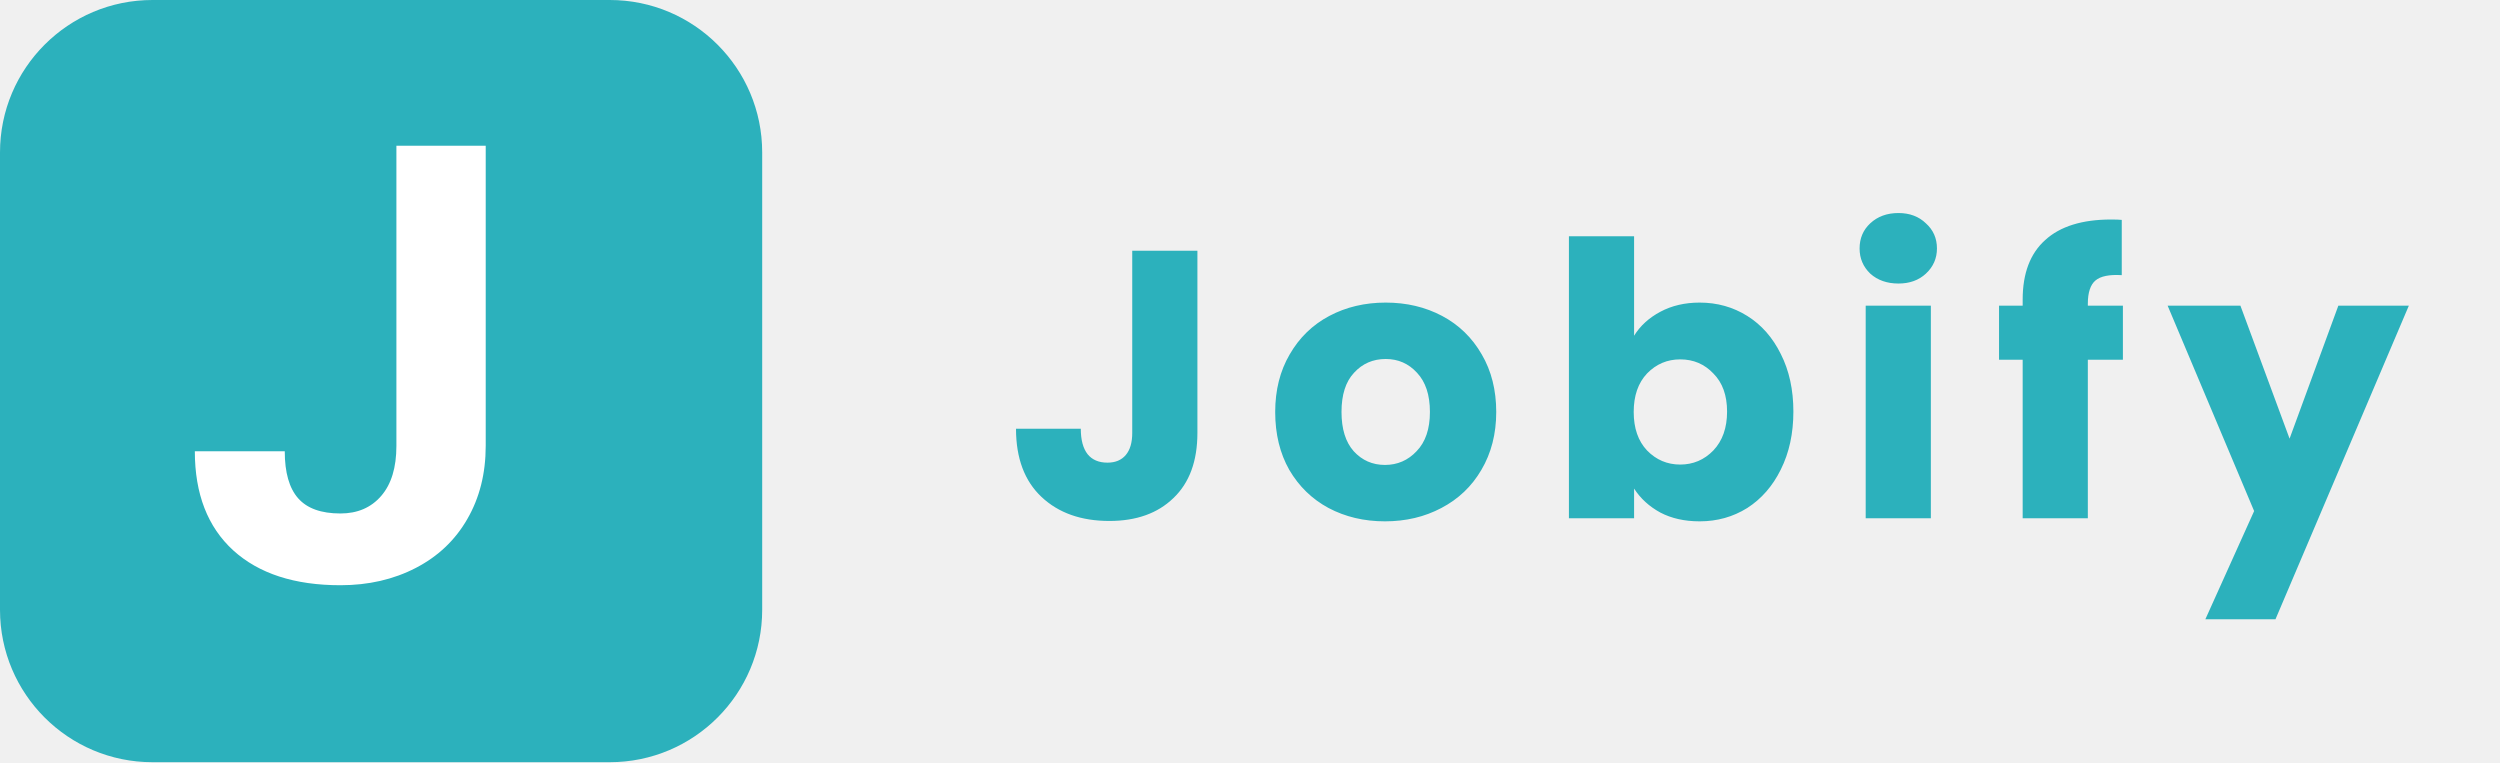
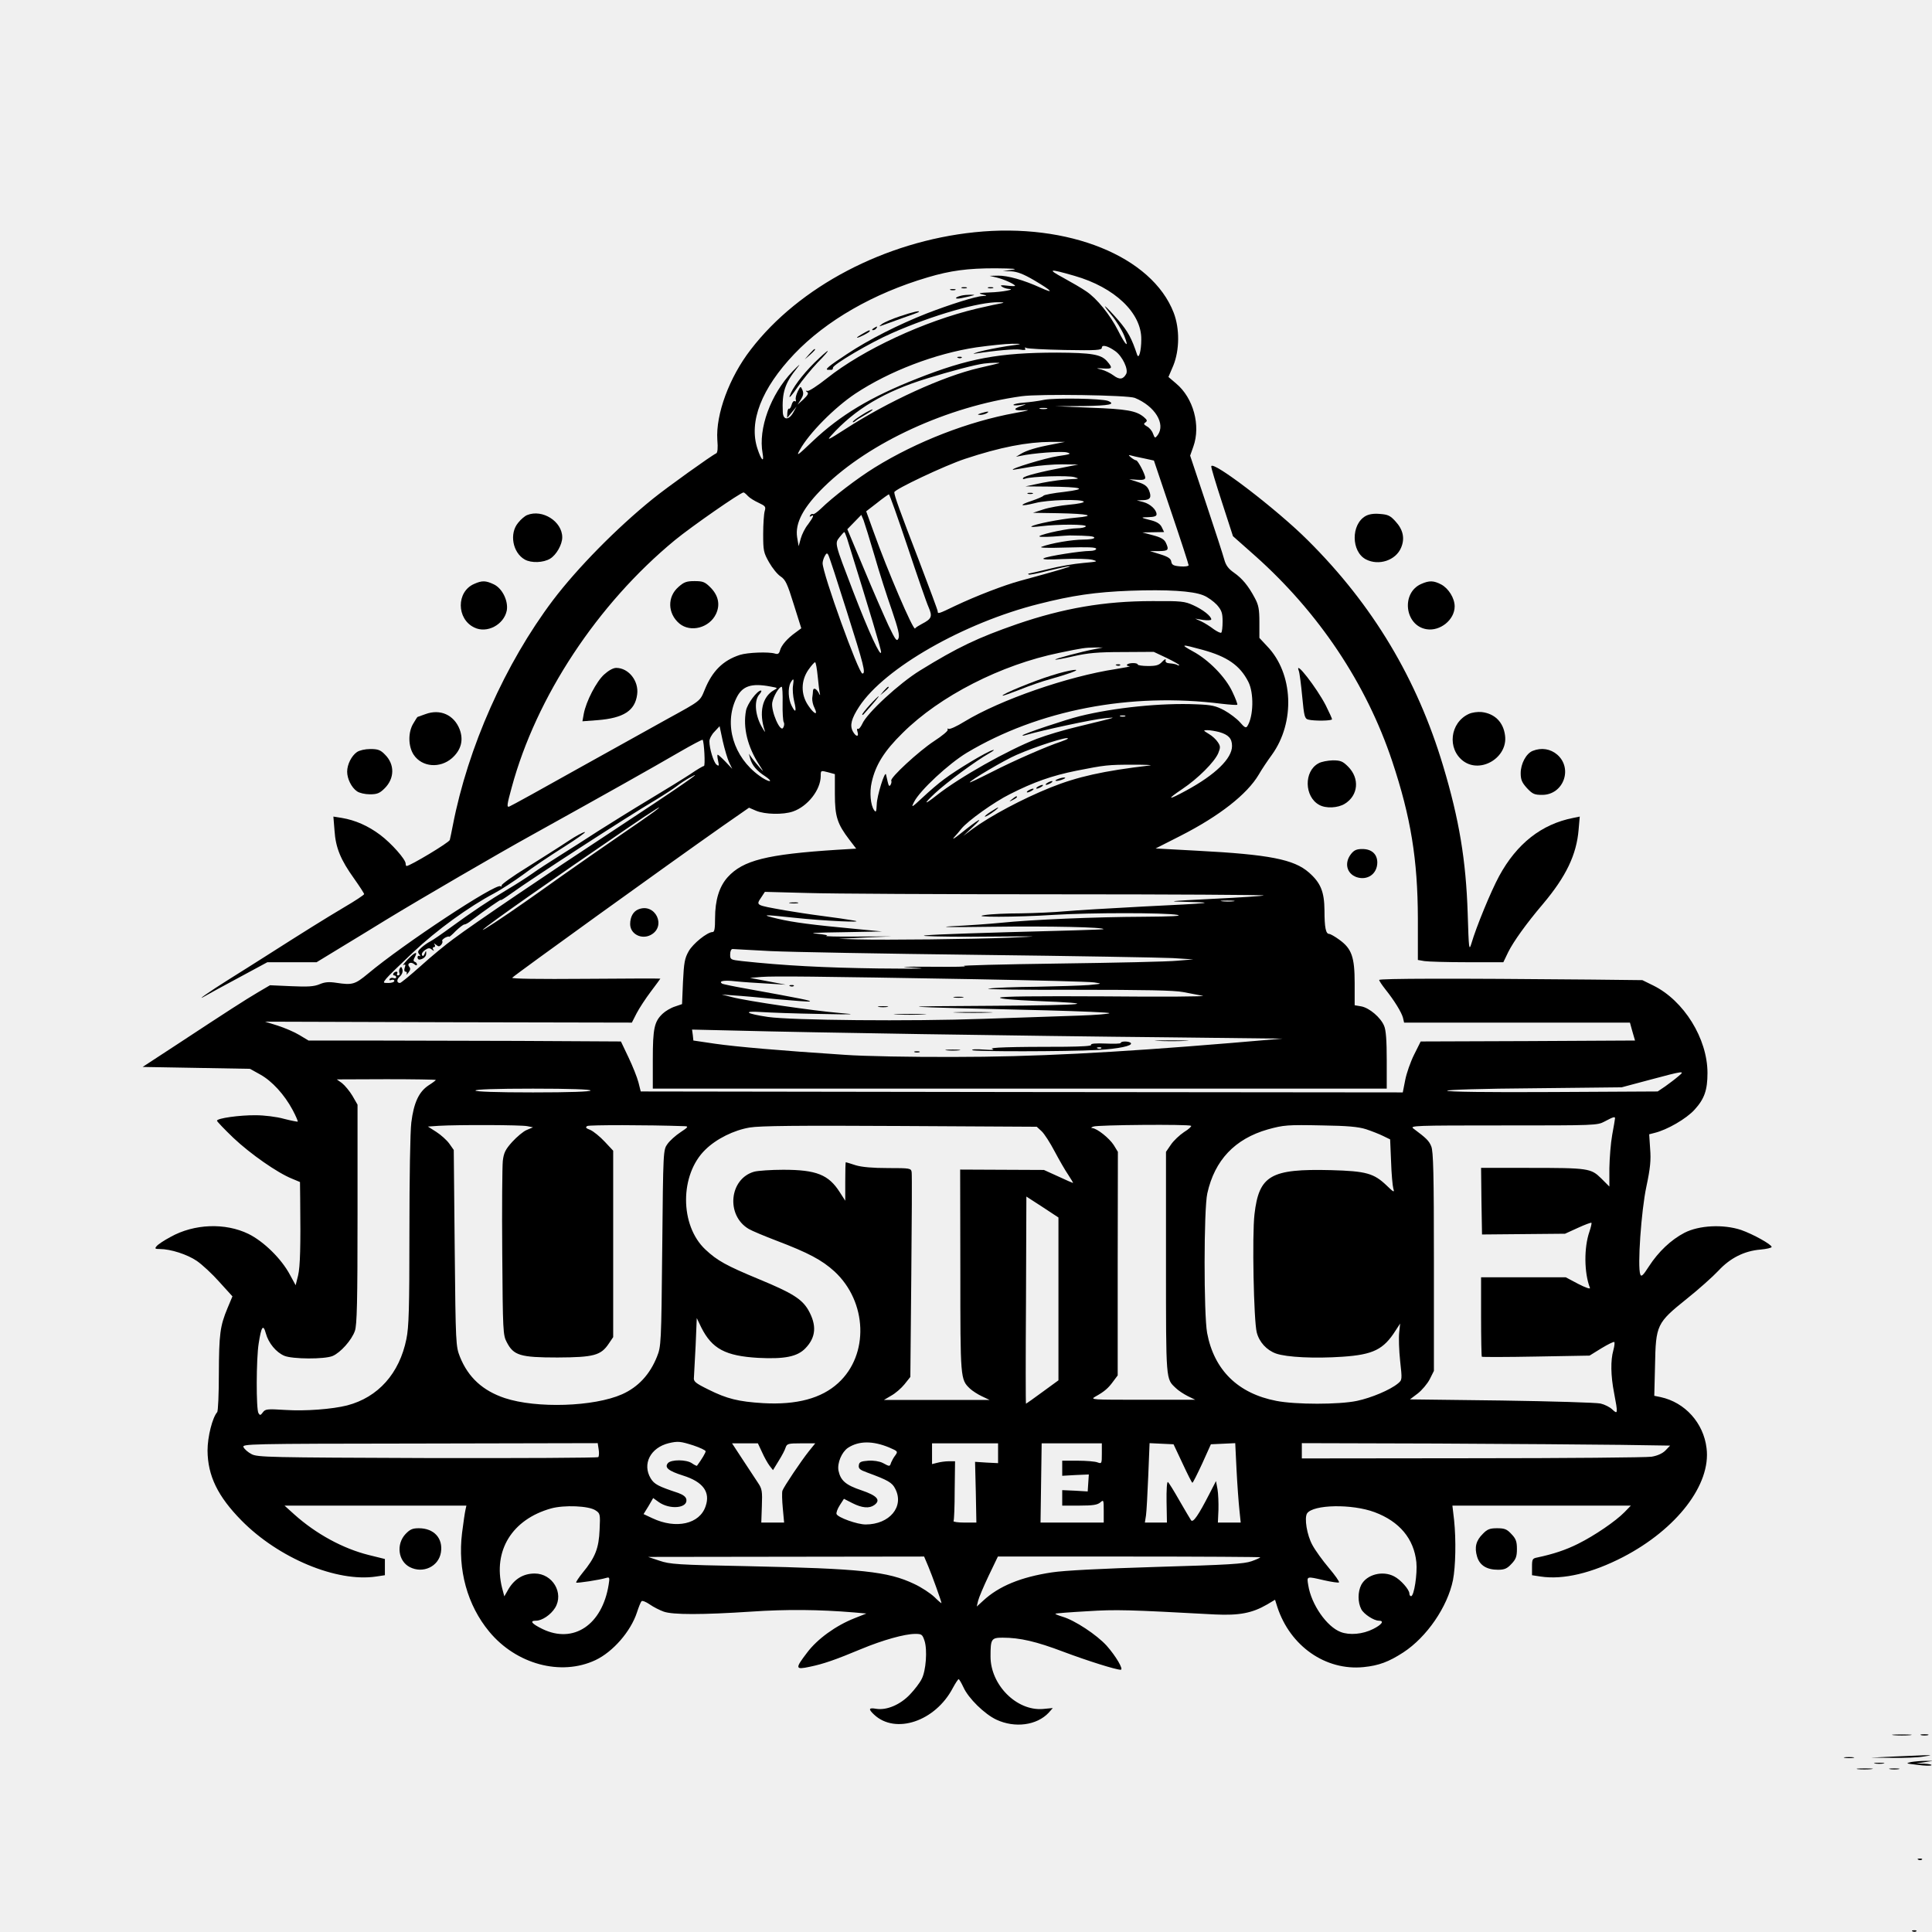
- <svg xmlns="http://www.w3.org/2000/svg" width="164" height="50" viewBox="0 0 164 50" fill="none">
-   <path d="M78.55 16.45V28.4C78.55 30.25 78.025 31.675 76.975 32.675C75.942 33.675 74.542 34.175 72.775 34.175C70.925 34.175 69.442 33.65 68.325 32.6C67.208 31.55 66.65 30.058 66.65 28.125H70.9C70.9 28.858 71.05 29.417 71.35 29.8C71.65 30.167 72.083 30.35 72.65 30.35C73.167 30.35 73.567 30.183 73.85 29.85C74.133 29.517 74.275 29.033 74.275 28.4V16.45H78.55ZM90.853 34.2C89.487 34.2 88.253 33.908 87.153 33.325C86.07 32.742 85.212 31.908 84.578 30.825C83.962 29.742 83.653 28.475 83.653 27.025C83.653 25.592 83.97 24.333 84.603 23.25C85.237 22.15 86.103 21.308 87.203 20.725C88.303 20.142 89.537 19.85 90.903 19.85C92.27 19.85 93.503 20.142 94.603 20.725C95.703 21.308 96.57 22.15 97.203 23.25C97.837 24.333 98.153 25.592 98.153 27.025C98.153 28.458 97.828 29.725 97.178 30.825C96.545 31.908 95.67 32.742 94.553 33.325C93.453 33.908 92.22 34.2 90.853 34.2ZM90.853 30.5C91.67 30.5 92.362 30.2 92.928 29.6C93.511 29 93.803 28.142 93.803 27.025C93.803 25.908 93.52 25.05 92.953 24.45C92.403 23.85 91.72 23.55 90.903 23.55C90.07 23.55 89.378 23.85 88.828 24.45C88.278 25.033 88.003 25.892 88.003 27.025C88.003 28.142 88.27 29 88.803 29.6C89.353 30.2 90.037 30.5 90.853 30.5ZM107.196 22.025C107.596 21.375 108.171 20.85 108.921 20.45C109.671 20.05 110.529 19.85 111.496 19.85C112.646 19.85 113.688 20.142 114.621 20.725C115.554 21.308 116.288 22.142 116.821 23.225C117.371 24.308 117.646 25.567 117.646 27C117.646 28.433 117.371 29.7 116.821 30.8C116.288 31.883 115.554 32.725 114.621 33.325C113.688 33.908 112.646 34.2 111.496 34.2C110.513 34.2 109.654 34.008 108.921 33.625C108.188 33.225 107.613 32.7 107.196 32.05V34H102.921V15.5H107.196V22.025ZM113.296 27C113.296 25.933 112.996 25.1 112.396 24.5C111.813 23.883 111.088 23.575 110.221 23.575C109.371 23.575 108.646 23.883 108.046 24.5C107.463 25.117 107.171 25.958 107.171 27.025C107.171 28.092 107.463 28.933 108.046 29.55C108.646 30.167 109.371 30.475 110.221 30.475C111.071 30.475 111.796 30.167 112.396 29.55C112.996 28.917 113.296 28.067 113.296 27ZM124.539 18.6C123.789 18.6 123.172 18.383 122.689 17.95C122.222 17.5 121.989 16.95 121.989 16.3C121.989 15.633 122.222 15.083 122.689 14.65C123.172 14.2 123.789 13.975 124.539 13.975C125.272 13.975 125.872 14.2 126.339 14.65C126.822 15.083 127.064 15.633 127.064 16.3C127.064 16.95 126.822 17.5 126.339 17.95C125.872 18.383 125.272 18.6 124.539 18.6ZM126.664 20.05V34H122.389V20.05H126.664ZM139.262 23.6H136.962V34H132.687V23.6H131.137V20.05H132.687V19.65C132.687 17.933 133.179 16.633 134.162 15.75C135.145 14.85 136.587 14.4 138.487 14.4C138.804 14.4 139.037 14.408 139.187 14.425V18.05C138.37 18 137.795 18.117 137.462 18.4C137.129 18.683 136.962 19.192 136.962 19.925V20.05H139.262V23.6ZM158.021 20.05L149.271 40.625H144.671L147.871 33.525L142.196 20.05H146.971L150.196 28.775L153.396 20.05H158.021Z" fill="#2CB1BC" />
-   <rect width="50" height="50" rx="10" fill="#2CB1BC" />
-   <path d="M26.004 9.562H31.863V29.25C31.863 31.06 31.46 32.661 30.652 34.055C29.858 35.435 28.732 36.503 27.273 37.258C25.815 38.013 24.168 38.391 22.332 38.391C19.324 38.391 16.98 37.629 15.301 36.105C13.621 34.569 12.781 32.401 12.781 29.602H18.68C18.68 30.995 18.973 32.023 19.559 32.688C20.145 33.352 21.069 33.684 22.332 33.684C23.452 33.684 24.344 33.3 25.008 32.531C25.672 31.763 26.004 30.669 26.004 29.25V9.562Z" fill="white" />
+ <svg xmlns="http://www.w3.org/2000/svg" version="1.0" width="1024pt" height="1024pt" viewBox="0 0 1024 1024" preserveAspectRatio="xMidYMid meet">
+   <g transform="translate(0,1024) scale(0.1,-0.1)" fill="#000000" stroke="none">
+     <path d="M5165 9009 c-474 -49 -930 -288 -1186 -622 -114 -147 -186 -344 -177 -478 4 -45 1 -69 -6 -72 -22 -9 -262 -181 -336 -241 -193 -156 -400 -367 -529 -537 -254 -337 -451 -780 -531 -1194 -6 -33 -14 -68 -16 -77 -4 -14 -211 -138 -229 -138 -3 0 -5 6 -5 13 0 22 -75 107 -135 152 -64 48 -132 78 -204 90 l-44 7 6 -74 c6 -92 33 -156 104 -255 29 -41 53 -78 53 -82 0 -4 -48 -36 -108 -71 -101 -60 -210 -128 -417 -260 -49 -31 -137 -87 -195 -123 -99 -62 -185 -122 -119 -84 14 8 93 52 176 96 l150 81 130 0 131 0 128 78 c71 43 181 110 244 149 179 109 593 350 765 445 416 231 626 349 788 443 64 37 119 66 121 64 8 -9 15 -139 7 -139 -5 0 -37 -19 -72 -43 -35 -23 -134 -84 -219 -135 -85 -51 -207 -127 -270 -167 -63 -41 -155 -100 -205 -131 -49 -31 -115 -73 -145 -95 -30 -21 -86 -57 -125 -80 -104 -62 -199 -126 -300 -200 -49 -36 -101 -72 -115 -79 -14 -7 -35 -22 -47 -33 -19 -17 -21 -23 -10 -36 6 -8 7 -12 1 -8 -6 3 -11 0 -11 -7 0 -8 5 -13 11 -12 21 3 36 17 35 34 0 14 -2 14 -8 -2 -5 -13 -10 -16 -14 -9 -4 7 3 19 15 27 17 12 25 13 37 3 12 -9 13 -9 7 1 -4 7 -2 12 4 12 6 0 8 5 4 13 -6 9 -5 9 8 -1 12 -10 17 -10 27 1 6 8 8 16 5 20 -3 3 4 10 15 17 12 6 21 8 21 5 0 -3 16 10 35 30 20 19 40 35 46 35 6 0 23 9 37 21 71 54 163 118 157 109 -3 -5 22 11 57 36 103 75 612 405 761 493 48 29 100 63 115 75 15 12 45 32 67 44 95 53 -44 -43 -436 -301 -302 -198 -704 -470 -815 -553 -40 -29 -118 -93 -173 -143 -56 -50 -106 -91 -111 -91 -18 0 -19 18 -1 34 12 11 17 25 14 37 -4 15 -8 17 -13 8 -5 -7 -6 -18 -3 -26 3 -7 0 -13 -7 -13 -6 0 -8 4 -5 10 3 5 2 10 -4 10 -5 0 -13 -4 -16 -10 -3 -5 -1 -10 4 -10 6 0 11 -4 11 -10 0 -5 -6 -7 -14 -4 -8 3 -17 1 -21 -5 -3 -7 0 -8 9 -5 9 3 16 1 16 -5 0 -6 -14 -11 -30 -11 -31 0 -31 0 -13 23 9 12 74 75 143 140 125 118 295 241 429 312 36 19 105 64 153 99 47 36 144 101 214 145 71 45 122 81 114 81 -9 0 -48 -21 -87 -47 -40 -27 -137 -88 -216 -138 -80 -49 -142 -94 -139 -99 3 -5 0 -6 -5 -3 -26 16 -513 -305 -703 -464 -69 -57 -82 -61 -168 -48 -39 6 -61 4 -89 -8 -29 -12 -62 -14 -150 -10 l-112 5 -63 -37 c-71 -42 -161 -100 -427 -275 l-185 -121 285 -5 284 -5 54 -30 c63 -35 128 -106 172 -188 17 -32 29 -60 27 -62 -1 -1 -34 5 -73 15 -38 11 -106 19 -149 19 -86 1 -206 -16 -206 -29 0 -4 39 -45 87 -91 90 -85 233 -185 310 -216 l43 -18 1 -85 c3 -258 0 -363 -11 -410 l-13 -52 -30 55 c-45 85 -139 177 -220 217 -123 60 -288 54 -413 -16 -34 -18 -67 -40 -74 -49 -11 -13 -8 -15 16 -15 59 0 147 -29 197 -63 29 -20 83 -70 120 -112 l69 -76 -26 -62 c-40 -96 -45 -138 -46 -347 0 -108 -4 -200 -9 -205 -25 -28 -51 -130 -51 -203 1 -134 54 -243 180 -371 197 -200 505 -328 713 -297 l47 7 0 43 0 43 -85 21 c-137 34 -280 112 -395 215 l-52 47 482 0 482 0 -5 -23 c-3 -12 -11 -67 -18 -122 -24 -195 28 -383 144 -523 143 -173 380 -237 563 -151 93 44 187 152 220 253 9 28 20 55 24 59 4 5 24 -3 44 -17 20 -14 54 -31 74 -38 48 -17 203 -17 462 0 190 13 363 11 544 -4 l68 -6 -63 -25 c-99 -39 -197 -110 -251 -182 -65 -85 -64 -92 15 -75 72 15 133 36 272 94 113 47 230 80 286 80 34 0 38 -3 49 -36 16 -48 8 -160 -15 -203 -9 -19 -37 -56 -62 -82 -51 -54 -123 -85 -179 -76 -40 7 -43 -1 -11 -31 113 -106 324 -36 417 141 14 26 28 47 31 47 3 0 14 -19 25 -42 26 -59 113 -144 176 -173 97 -45 213 -30 276 37 l22 25 -53 -5 c-139 -11 -277 128 -277 278 0 93 4 100 64 100 92 0 178 -20 323 -75 128 -48 277 -95 303 -95 17 0 -26 73 -75 128 -52 57 -168 134 -233 153 -23 7 -40 14 -38 16 2 2 77 8 167 13 156 10 216 8 679 -17 128 -6 197 7 276 53 l42 25 12 -38 c68 -208 256 -339 457 -319 81 8 134 28 211 78 124 81 234 241 263 383 14 72 17 212 6 318 l-9 77 473 0 473 0 -34 -35 c-46 -47 -158 -124 -247 -168 -64 -32 -130 -54 -215 -72 -26 -5 -28 -9 -28 -50 l0 -44 46 -7 c120 -18 271 18 436 103 285 148 468 385 443 578 -16 133 -114 242 -243 270 l-34 7 4 161 c4 215 9 225 167 352 64 51 140 119 169 150 62 67 137 105 223 112 32 3 59 9 59 14 0 13 -99 68 -162 90 -94 31 -222 25 -300 -15 -71 -37 -138 -100 -189 -179 -30 -47 -40 -56 -45 -42 -16 40 5 339 32 465 21 99 25 141 20 202 l-5 76 27 7 c68 16 171 76 214 124 52 57 68 104 68 194 0 182 -125 384 -288 464 l-57 28 -265 3 c-744 7 -1130 6 -1130 -2 0 -5 15 -27 33 -50 48 -60 85 -121 93 -150 l6 -26 599 0 598 0 13 -47 14 -48 -568 -3 -568 -2 -35 -70 c-19 -38 -40 -98 -47 -134 l-13 -66 -2019 2 -2020 3 -12 48 c-7 27 -31 87 -53 133 l-40 84 -543 3 c-299 1 -671 2 -828 2 l-285 0 -48 29 c-26 16 -78 38 -115 50 l-67 21 972 -3 972 -2 25 49 c14 27 48 79 76 116 27 36 50 67 50 68 0 1 -179 1 -397 -1 -247 -2 -394 0 -388 6 26 24 811 590 1117 805 l138 96 37 -16 c47 -20 145 -22 196 -4 78 27 146 114 147 187 0 31 0 31 38 21 l37 -10 0 -106 c0 -119 13 -158 77 -242 l36 -47 -101 -6 c-374 -24 -499 -56 -580 -145 -45 -50 -67 -122 -67 -218 0 -54 -3 -73 -13 -73 -28 0 -104 -61 -127 -102 -21 -37 -25 -60 -30 -161 l-5 -119 -38 -13 c-22 -7 -50 -24 -64 -37 -45 -42 -53 -78 -53 -244 l0 -154 1945 0 1945 0 0 150 c0 104 -4 161 -14 183 -18 44 -78 95 -121 103 l-35 6 0 117 c0 139 -16 183 -81 230 -23 17 -48 31 -54 31 -18 0 -25 34 -25 125 -1 99 -20 146 -83 201 -79 69 -209 95 -592 115 l-220 12 132 67 c206 105 353 220 415 325 16 28 47 74 69 104 125 173 114 432 -25 576 l-41 44 0 83 c0 68 -4 91 -24 128 -35 66 -67 104 -111 135 -29 20 -43 39 -51 69 -6 22 -49 156 -96 296 l-85 255 17 48 c40 112 0 258 -91 334 l-41 35 26 61 c33 82 34 195 2 279 -115 299 -559 479 -1056 427z m200 -199 l-50 -7 44 -1 c33 -2 65 -14 123 -48 95 -56 110 -74 31 -38 -88 40 -173 64 -223 63 l-45 -1 38 -9 c38 -9 97 -36 97 -44 0 -2 -19 -2 -42 1 -32 4 -39 2 -28 -5 8 -6 24 -11 35 -12 44 -2 -31 -17 -100 -19 -55 -2 -63 -4 -40 -10 29 -7 29 -8 4 -9 -36 -1 -175 -45 -299 -93 -147 -58 -304 -137 -420 -214 -99 -65 -121 -84 -101 -84 6 0 14 0 19 0 4 0 7 5 7 11 0 17 199 134 314 184 213 94 463 166 566 163 24 0 30 -2 15 -5 -14 -2 -74 -15 -134 -29 -277 -66 -602 -217 -793 -369 -48 -38 -95 -69 -103 -67 -11 2 -12 1 -2 -6 9 -6 4 -16 -19 -38 l-32 -29 18 28 c13 21 15 33 8 50 -10 22 -10 21 -25 -8 -8 -17 -13 -36 -10 -44 2 -8 0 -11 -6 -7 -5 3 -13 -6 -16 -19 -4 -14 -10 -24 -14 -21 -4 2 -8 -8 -9 -22 l-1 -27 25 30 25 30 -18 -32 c-23 -41 -53 -41 -55 2 -5 106 11 154 77 236 21 26 10 17 -26 -20 -116 -122 -182 -303 -158 -434 9 -52 -7 -37 -27 24 -48 143 21 320 195 503 169 177 419 321 707 406 121 36 212 48 358 48 95 -1 124 -3 90 -8z m330 -32 c213 -61 356 -197 354 -337 0 -61 -13 -107 -22 -81 -29 87 -48 122 -98 181 -32 37 -64 71 -71 75 -7 5 8 -16 33 -46 25 -30 55 -79 67 -108 29 -72 9 -56 -32 26 -42 83 -113 171 -169 208 -23 16 -78 48 -122 72 -87 47 -75 49 60 10z m-360 -373 c-50 -8 -115 -21 -145 -29 -30 -9 -39 -13 -20 -10 111 17 208 25 237 21 23 -4 31 -2 27 5 -4 7 -2 8 5 4 6 -4 99 -9 206 -11 167 -3 195 -1 195 12 0 18 32 10 71 -18 38 -27 71 -97 58 -121 -16 -29 -35 -32 -67 -8 -16 12 -45 26 -63 31 -33 8 -33 8 9 6 48 -3 51 2 20 38 -32 37 -81 45 -267 46 -304 0 -468 -30 -741 -138 -246 -97 -406 -193 -552 -331 -82 -78 -89 -83 -69 -47 49 89 184 225 295 299 180 119 423 212 641 245 72 10 157 19 190 19 58 0 58 -1 -30 -13z m-40 -90 c-5 -2 -53 -13 -105 -25 -193 -45 -482 -177 -711 -325 -87 -56 -99 -62 -74 -34 127 141 283 234 508 303 123 38 255 73 302 79 38 5 93 6 80 2z m720 -184 c107 -44 164 -138 121 -197 -14 -18 -15 -18 -25 8 -5 15 -20 32 -32 38 -17 10 -19 14 -8 21 11 8 10 13 -9 29 -40 33 -90 42 -282 49 l-185 8 148 1 c136 2 173 9 130 27 -34 13 -277 17 -338 6 -33 -7 -82 -13 -108 -15 -27 -2 -52 -7 -55 -11 -4 -4 11 -5 33 -2 40 6 40 6 8 -5 -49 -16 -40 -26 20 -22 32 2 13 -3 -53 -15 -247 -45 -521 -151 -744 -289 -92 -57 -223 -157 -285 -218 -19 -18 -37 -31 -42 -29 -4 3 -11 0 -15 -6 -4 -8 -3 -9 4 -5 20 12 13 -5 -15 -43 -16 -19 -33 -54 -39 -76 l-11 -40 -8 47 c-12 76 33 160 143 268 240 235 656 426 1047 480 94 13 564 6 600 -9z m-467 -58 c-10 -2 -26 -2 -35 0 -10 3 -2 5 17 5 19 0 27 -2 18 -5z m32 -188 c-86 -16 -139 -32 -170 -51 l-25 -15 25 5 c62 14 218 26 245 18 26 -7 19 -10 -50 -20 -62 -9 -260 -69 -235 -72 3 0 43 7 90 15 47 8 123 14 170 14 l85 -1 -70 -14 c-132 -25 -216 -47 -222 -57 -4 -6 0 -8 11 -4 31 12 230 18 261 8 28 -8 25 -9 -25 -11 -30 -1 -95 -9 -145 -19 l-90 -19 121 -1 c182 -2 214 -12 85 -28 -57 -6 -107 -16 -110 -20 -3 -5 -32 -17 -64 -28 -73 -24 -59 -31 21 -11 64 17 247 22 256 7 3 -5 -31 -12 -77 -16 -45 -4 -107 -15 -137 -25 l-55 -18 130 -2 c167 -3 211 -14 95 -24 -80 -7 -223 -35 -234 -47 -3 -3 20 -2 52 2 89 11 244 11 237 -1 -3 -5 -24 -10 -46 -10 -44 0 -175 -27 -199 -41 -9 -5 20 -6 70 -3 47 4 87 6 90 6 102 -1 130 -4 130 -12 0 -6 -26 -10 -59 -10 -58 0 -171 -19 -220 -38 -16 -6 32 -7 132 -4 113 3 157 2 157 -7 0 -6 -15 -11 -32 -11 -50 0 -227 -28 -246 -39 -11 -7 24 -8 103 -4 66 3 136 1 155 -4 32 -9 28 -10 -50 -17 -47 -4 -129 -18 -183 -32 -54 -13 -101 -24 -104 -24 -4 0 -4 -2 -1 -5 3 -3 50 6 104 20 55 13 106 25 114 24 14 0 -66 -24 -265 -78 -84 -23 -230 -79 -342 -132 -89 -43 -93 -44 -93 -29 0 6 -45 126 -99 268 -103 267 -131 345 -131 363 0 15 269 142 375 177 187 62 328 89 455 90 l75 0 -65 -13z m481 -74 l55 -12 92 -273 c51 -150 92 -277 92 -282 0 -5 -20 -8 -44 -6 -37 3 -45 8 -48 25 -2 16 -16 26 -58 39 l-55 17 48 0 c50 1 54 6 36 45 -9 18 -26 28 -68 39 l-56 15 57 1 58 1 -12 25 c-8 17 -24 28 -52 36 -63 16 -64 17 -18 18 29 1 42 5 42 15 0 24 -33 55 -70 65 l-35 9 32 1 c40 1 48 14 33 52 -9 22 -24 33 -59 44 l-46 15 43 -3 c29 -2 42 1 42 11 0 18 -39 92 -48 92 -5 0 -17 7 -28 16 -12 10 -14 14 -4 11 9 -3 40 -10 71 -16z m-2097 -200 c9 -10 35 -26 57 -36 36 -17 39 -21 32 -44 -4 -14 -8 -69 -8 -121 0 -88 2 -99 31 -150 17 -30 44 -64 61 -75 26 -17 36 -38 70 -148 l40 -127 -31 -23 c-42 -30 -75 -67 -82 -95 -5 -17 -11 -21 -27 -16 -33 10 -144 6 -185 -7 -90 -29 -147 -86 -187 -185 -25 -61 -20 -57 -195 -153 -47 -26 -251 -140 -455 -253 -203 -114 -377 -210 -386 -213 -14 -5 -12 10 13 101 130 481 455 973 865 1311 89 73 348 253 364 253 3 0 13 -8 23 -19z m846 -268 c51 -153 101 -298 112 -322 21 -49 16 -61 -36 -88 -17 -9 -33 -19 -36 -24 -9 -13 -147 308 -220 513 l-39 108 57 44 c31 25 60 45 63 46 4 0 48 -125 99 -277z m-175 -48 c25 -88 67 -218 92 -289 34 -100 42 -134 35 -150 -9 -18 -15 -10 -53 69 -23 50 -82 184 -130 300 l-88 210 37 38 37 38 12 -28 c6 -16 32 -100 58 -188z m-146 93 c123 -395 181 -589 181 -604 -1 -33 -65 105 -148 321 -100 261 -98 254 -72 288 12 15 23 27 25 27 2 0 8 -15 14 -32z m0 -391 c89 -281 101 -327 82 -327 -20 0 -211 530 -211 585 0 9 5 26 11 37 9 17 13 18 19 7 5 -8 49 -143 99 -302z m1888 88 c24 -9 56 -33 73 -51 25 -29 30 -43 30 -88 0 -29 -3 -56 -7 -59 -3 -4 -21 5 -40 18 -18 14 -48 33 -65 41 l-33 15 43 -7 c23 -3 42 -2 42 3 0 17 -44 52 -95 75 -46 21 -63 23 -220 22 -252 0 -470 -38 -715 -122 -207 -72 -313 -122 -514 -246 -109 -67 -282 -226 -306 -283 -8 -17 -18 -29 -23 -26 -5 3 -6 -4 -2 -16 9 -29 -9 -27 -25 3 -17 32 -7 68 34 131 134 204 554 444 952 544 177 45 300 63 484 70 197 7 330 -1 387 -24z m-4 -289 c132 -36 199 -83 243 -169 31 -59 28 -185 -5 -236 -7 -11 -15 -7 -39 21 -17 19 -54 47 -83 63 -45 24 -67 29 -148 32 -184 8 -434 -17 -619 -63 -70 -17 -294 -92 -302 -101 -3 -3 6 -3 20 2 87 25 354 83 415 88 69 7 73 8 -145 -45 -69 -16 -165 -45 -215 -64 -152 -59 -410 -204 -530 -299 -68 -54 -73 -49 -10 10 62 58 218 173 289 213 23 13 30 20 17 16 -31 -8 -191 -104 -257 -154 -29 -21 -80 -65 -114 -97 -59 -55 -62 -56 -45 -23 31 61 183 202 279 260 380 227 867 321 1350 260 44 -5 81 -8 84 -5 2 2 -9 33 -26 68 -36 78 -126 170 -210 215 -69 38 -62 39 51 8z m-573 3 c-64 -12 -211 -51 -207 -55 2 -2 46 6 98 18 75 17 127 22 259 22 l165 1 68 -32 c37 -18 67 -35 67 -38 0 -3 -5 -3 -11 1 -7 4 -24 7 -38 8 -18 1 -25 6 -23 16 2 10 -4 7 -18 -7 -17 -19 -32 -23 -75 -23 -30 0 -55 4 -55 8 0 10 -46 10 -56 0 -4 -5 1 -8 12 -9 10 -1 -21 -7 -71 -15 -256 -39 -613 -163 -804 -279 -40 -25 -78 -42 -84 -38 -5 3 -7 2 -4 -4 4 -6 -29 -33 -72 -61 -81 -53 -236 -196 -227 -210 2 -4 1 -14 -4 -22 -6 -10 -10 -6 -15 16 -4 16 -8 34 -9 39 -6 22 -48 -113 -49 -158 -2 -40 -4 -45 -14 -31 -19 26 -25 95 -13 147 20 92 67 167 164 262 197 196 522 362 831 425 126 26 134 27 185 28 l45 0 -45 -9z m-1466 -144 c4 -42 9 -83 12 -93 2 -9 -1 -7 -7 6 -13 24 -29 29 -30 10 0 -7 -2 -24 -4 -38 -1 -14 4 -37 12 -52 21 -44 -3 -33 -34 14 -39 58 -38 130 1 187 16 23 32 41 36 41 4 0 10 -34 14 -75z m-131 -50 c-3 -19 0 -55 6 -81 14 -56 8 -67 -13 -25 -18 34 -21 93 -6 122 16 28 19 23 13 -16z m-118 -4 c38 -7 39 -7 17 -19 -62 -35 -81 -119 -48 -217 4 -11 -5 2 -20 29 -33 62 -37 135 -9 166 10 11 13 20 8 20 -20 0 -72 -70 -79 -106 -17 -91 8 -193 72 -291 23 -36 23 -36 2 -13 -13 14 -31 37 -41 50 l-18 25 7 -25 c10 -36 34 -65 79 -94 21 -14 32 -26 24 -26 -9 0 -34 13 -55 29 -136 98 -188 271 -122 409 31 66 79 83 183 63z m63 -89 c-1 -48 2 -93 6 -100 4 -6 3 -20 -3 -29 -15 -28 -65 87 -58 133 6 33 35 83 50 84 4 0 6 -40 5 -88z m1815 -69 c-7 -2 -19 -2 -25 0 -7 3 -2 5 12 5 14 0 19 -2 13 -5z m-2098 -245 l16 -33 -36 38 c-19 20 -38 37 -41 37 -3 0 -2 -15 2 -32 6 -28 5 -31 -9 -20 -15 13 -37 84 -37 123 0 13 12 36 27 51 l27 29 17 -80 c10 -43 25 -94 34 -113z m2597 162 c49 -14 68 -34 68 -74 0 -66 -88 -152 -243 -236 -97 -53 -107 -50 -22 7 84 56 172 144 192 191 12 30 12 37 -2 58 -9 14 -30 34 -48 44 -31 19 -31 20 -7 20 14 0 42 -5 62 -10z m-802 -34 c0 -3 -17 -10 -37 -17 -71 -23 -248 -100 -365 -160 -65 -33 -118 -58 -118 -56 0 10 183 118 248 146 108 47 272 99 272 87z m435 -143 c-248 -29 -385 -60 -527 -117 -149 -60 -318 -150 -415 -221 l-48 -36 55 52 c61 57 26 37 -70 -40 -30 -24 -45 -33 -34 -20 12 13 30 34 40 47 33 41 174 142 257 183 126 64 223 98 352 124 152 30 166 32 305 32 63 0 102 -2 85 -4z m-2629 -246 c-16 -12 -102 -72 -190 -132 -89 -61 -222 -154 -296 -206 -74 -53 -162 -115 -195 -138 -118 -83 -240 -163 -225 -148 23 24 370 268 753 529 159 109 223 148 153 95z m2137 -437 c605 0 1098 -3 1095 -6 -3 -3 -124 -11 -269 -18 -238 -12 -252 -14 -139 -16 162 -4 137 -7 -235 -25 -170 -9 -355 -20 -410 -25 -55 -5 -161 -10 -235 -11 -74 0 -160 -4 -190 -9 -88 -12 164 -12 365 1 198 12 590 12 655 0 30 -6 -29 -9 -180 -10 -254 -1 -590 -15 -755 -32 -60 -6 -175 -14 -255 -18 -90 -5 -10 -6 210 -3 301 4 599 -2 588 -13 -2 -2 -232 -9 -513 -16 -310 -9 -479 -16 -430 -20 44 -3 204 -5 355 -3 263 2 267 2 90 -6 -205 -8 -650 -13 -805 -9 l-100 3 140 7 140 6 -185 -1 c-102 -1 -174 1 -160 4 14 2 -9 7 -50 11 -51 4 -7 6 135 8 l210 4 -135 13 c-236 22 -334 35 -416 54 -98 23 -81 24 83 6 156 -17 394 -28 318 -15 -27 5 -102 16 -165 24 -63 8 -153 22 -200 30 -160 29 -154 25 -123 72 l17 26 225 -6 c123 -4 719 -7 1324 -7z m935 -37 c-15 -2 -42 -2 -60 0 -18 2 -6 4 27 4 33 0 48 -2 33 -4z m-2453 -264 c105 -5 602 -14 1105 -20 503 -6 965 -14 1025 -17 l110 -7 -85 -7 c-47 -5 -330 -11 -630 -15 -300 -4 -525 -10 -500 -13 25 -4 -49 -5 -165 -4 -180 1 -192 0 -85 -6 71 -4 -17 -5 -205 -3 -289 4 -498 15 -722 39 -61 7 -63 8 -63 35 0 17 5 29 13 29 6 -1 98 -5 202 -11z m1085 -149 c322 -6 605 -13 630 -17 44 -7 43 -7 -30 -14 -41 -3 -165 -7 -275 -9 -110 -1 -225 -5 -255 -10 -30 -4 175 -7 455 -6 376 0 527 -3 575 -12 36 -7 83 -16 105 -20 22 -4 -211 -6 -517 -3 -367 2 -558 0 -558 -7 0 -6 74 -12 185 -17 362 -14 287 -23 -230 -26 -559 -3 -549 -4 293 -24 182 -5 332 -11 332 -15 0 -4 -73 -10 -162 -13 -90 -3 -316 -11 -503 -17 -390 -14 -1019 -8 -1145 10 -116 17 -138 33 -35 26 44 -3 181 -8 305 -10 191 -4 208 -3 110 5 -134 11 -490 63 -570 84 l-55 14 65 -5 c36 -2 138 -11 228 -20 89 -8 168 -14 174 -12 10 4 -38 14 -342 69 -63 11 -118 23 -122 25 -22 14 8 20 69 13 37 -4 113 -9 168 -12 l100 -6 -95 18 -95 18 60 5 c67 5 275 3 1135 -12z m-285 -291 c385 -6 972 -14 1305 -17 l605 -7 -270 -23 c-626 -52 -1054 -74 -1470 -74 -220 -1 -479 4 -575 11 -351 23 -578 43 -690 59 l-115 17 -3 29 -4 29 259 -6 c142 -4 573 -12 958 -18z m4010 -224 c-16 -14 -48 -38 -69 -53 l-40 -27 -558 -3 c-343 -2 -558 1 -558 7 0 5 184 11 463 13 l462 5 150 40 c183 49 188 49 150 18z m-6585 -19 c0 -2 -17 -15 -39 -29 -51 -34 -78 -92 -91 -197 -6 -48 -10 -294 -10 -578 0 -410 -3 -506 -16 -569 -37 -183 -150 -309 -314 -352 -79 -20 -221 -31 -328 -24 -96 6 -106 5 -119 -13 -12 -16 -15 -17 -23 -4 -13 20 -12 289 1 369 14 91 24 105 38 54 14 -52 55 -101 98 -119 43 -18 213 -19 256 -1 42 18 101 84 118 133 11 31 14 153 14 619 l0 580 -27 47 c-15 25 -40 55 -55 67 l-28 20 263 1 c144 0 262 -2 262 -4z m820 -56 c0 -6 -108 -10 -305 -10 -197 0 -305 4 -305 10 0 6 108 10 305 10 197 0 305 -4 305 -10z m5430 -147 c0 -5 -7 -44 -15 -88 -8 -44 -14 -124 -15 -177 l0 -97 -43 43 c-55 54 -67 56 -389 56 l-248 0 2 -177 3 -176 220 2 220 2 68 31 c37 17 69 29 72 27 2 -3 -3 -24 -11 -48 -29 -84 -28 -217 3 -297 3 -8 -23 1 -62 21 l-66 35 -225 0 -224 0 0 -208 c0 -115 2 -211 4 -213 2 -2 132 -2 288 1 l283 5 63 39 c35 21 65 36 68 33 3 -3 1 -22 -5 -44 -15 -53 -14 -134 4 -226 21 -110 20 -115 -9 -88 -13 13 -41 27 -63 32 -21 5 -257 12 -524 16 l-486 6 41 31 c22 17 51 51 64 76 l22 44 0 578 c0 468 -3 585 -14 612 -12 30 -27 44 -94 94 -22 16 3 17 475 17 488 0 499 0 538 21 45 24 55 27 55 17z m-5765 -42 l30 -6 -33 -14 c-18 -7 -52 -36 -77 -63 -36 -40 -45 -58 -50 -101 -3 -29 -5 -248 -3 -487 3 -417 4 -437 24 -474 36 -70 71 -81 269 -81 193 1 230 11 272 74 l23 34 0 494 0 494 -45 48 c-25 27 -60 55 -76 62 -24 9 -28 14 -16 21 12 6 318 6 516 -1 21 -1 19 -5 -22 -32 -26 -17 -57 -45 -69 -62 -23 -32 -23 -33 -28 -552 -5 -509 -6 -521 -28 -576 -38 -95 -100 -161 -185 -199 -149 -66 -453 -76 -622 -20 -116 39 -193 109 -237 218 -22 56 -23 65 -28 577 l-5 520 -24 34 c-13 18 -44 46 -69 62 l-44 28 58 4 c103 6 438 5 469 -2z m2726 -27 c14 -13 45 -61 69 -107 24 -45 56 -101 72 -124 16 -24 27 -43 25 -43 -2 0 -38 16 -79 35 l-75 34 -222 1 -222 1 1 -536 c0 -575 0 -576 51 -625 13 -12 42 -31 64 -41 l40 -19 -280 0 -280 0 39 23 c22 12 53 39 70 60 l31 39 5 531 c3 293 4 542 2 554 -3 21 -8 22 -125 22 -81 0 -139 5 -172 15 -27 9 -51 16 -52 16 -2 0 -3 -46 -3 -102 l0 -102 -29 45 c-59 93 -124 119 -300 119 -64 0 -133 -5 -153 -10 -133 -37 -152 -232 -29 -304 17 -10 84 -38 147 -62 168 -64 240 -102 307 -163 174 -161 184 -441 20 -591 -89 -82 -221 -117 -398 -107 -131 8 -192 23 -290 72 -71 35 -80 43 -77 65 1 14 5 90 9 169 l6 145 24 -50 c57 -113 128 -151 302 -161 139 -7 207 6 250 51 56 58 61 122 15 203 -34 58 -85 90 -259 162 -176 73 -223 99 -286 158 -137 128 -137 398 0 530 58 57 151 103 235 117 53 9 257 11 796 8 l725 -4 26 -24z m792 29 c4 -2 -12 -18 -37 -33 -24 -16 -56 -46 -70 -67 l-26 -38 0 -588 c0 -633 -1 -614 52 -664 13 -13 42 -32 64 -43 l39 -19 -280 0 c-269 0 -279 0 -249 17 47 26 68 44 94 80 l24 32 0 593 1 592 -22 36 c-24 37 -88 88 -114 90 -8 0 -6 4 6 8 22 9 504 13 518 4z m927 -18 c30 -10 71 -26 91 -36 l37 -18 5 -118 c2 -65 8 -129 12 -143 7 -22 2 -20 -36 17 -67 64 -108 76 -294 81 -320 8 -382 -27 -406 -234 -13 -112 -4 -564 12 -626 13 -51 52 -94 102 -112 57 -20 206 -27 352 -17 163 11 218 38 282 139 l24 37 -5 -48 c-3 -27 -1 -94 5 -150 11 -100 11 -101 -12 -120 -41 -34 -141 -76 -217 -92 -95 -20 -325 -20 -427 0 -203 39 -330 163 -367 360 -18 98 -18 656 1 740 39 176 146 289 321 339 84 23 102 25 290 21 130 -2 189 -7 230 -20z m-1630 -899 l0 -432 -85 -62 c-46 -34 -86 -62 -87 -62 -2 0 -2 247 0 549 l2 549 85 -55 85 -56 0 -431z m-1935 -777 c36 -12 65 -26 65 -31 0 -8 -20 -42 -46 -77 -2 -1 -13 4 -26 13 -29 21 -111 21 -128 1 -19 -23 2 -41 81 -66 105 -33 145 -87 119 -162 -31 -95 -157 -123 -282 -64 l-47 22 26 42 25 43 29 -21 c59 -42 154 -33 147 13 -2 14 -16 25 -43 35 -106 35 -127 46 -146 77 -46 76 -2 163 96 187 48 11 61 10 130 -12z m1038 -11 c46 -20 47 -21 32 -42 -9 -11 -18 -29 -22 -38 -7 -22 -7 -22 -44 -2 -18 9 -49 14 -77 12 -39 -3 -48 -7 -50 -24 -3 -18 6 -25 45 -39 109 -40 132 -53 148 -86 49 -94 -30 -189 -157 -189 -45 0 -147 37 -154 55 -3 7 5 28 17 47 l22 34 45 -23 c51 -26 90 -29 116 -10 36 26 15 50 -68 78 -84 28 -111 52 -122 105 -7 40 17 97 50 120 58 38 132 38 219 2z m-1540 -10 c3 -18 2 -36 -2 -41 -4 -4 -412 -6 -907 -5 -836 3 -901 4 -931 21 -18 9 -37 26 -42 36 -10 18 14 19 933 20 l944 2 5 -33z m866 -15 c12 -27 30 -59 40 -72 l18 -23 30 49 c17 27 34 59 37 71 7 20 14 22 82 22 l75 0 -34 -42 c-42 -53 -132 -187 -140 -209 -3 -10 -2 -51 2 -93 l7 -76 -61 0 -60 0 3 87 c3 79 1 92 -20 123 -13 19 -49 74 -81 123 l-57 87 69 0 68 0 22 -47z m1251 -5 l0 -53 -61 3 -61 4 4 -161 3 -161 -63 0 c-35 0 -61 4 -58 8 3 5 6 78 6 163 l2 154 -34 0 c-18 0 -45 -4 -60 -8 l-28 -7 0 55 0 55 175 0 175 0 0 -52z m550 -3 c0 -53 -1 -54 -23 -46 -12 5 -60 9 -105 9 l-82 0 0 -40 0 -40 70 4 71 3 -3 -45 -3 -45 -67 4 -68 3 0 -41 0 -41 92 0 c71 0 95 4 110 17 17 15 18 14 18 -45 l0 -62 -167 0 -168 0 3 210 3 210 159 0 160 0 0 -55z m428 -52 c26 -56 49 -102 52 -102 3 0 26 46 52 102 l46 102 65 3 64 3 7 -143 c4 -79 11 -173 15 -210 l7 -68 -60 0 -61 0 3 67 c1 38 -1 87 -5 110 l-8 43 -35 -68 c-58 -113 -86 -154 -97 -140 -5 7 -33 55 -62 105 -29 51 -56 95 -61 98 -5 3 -8 -41 -7 -105 l2 -110 -58 0 -59 0 6 38 c3 20 8 115 12 210 l7 173 63 -3 64 -3 48 -102z m2321 99 l263 -4 -25 -26 c-16 -16 -43 -28 -74 -33 -26 -4 -454 -8 -950 -8 l-903 -1 0 41 0 40 713 -2 c391 -2 831 -5 976 -7z m-5433 -347 c25 -16 26 -20 22 -103 -4 -98 -23 -147 -90 -228 -21 -26 -36 -49 -34 -52 5 -4 124 14 160 25 17 5 18 1 12 -36 -34 -213 -186 -315 -351 -235 -57 28 -70 44 -34 44 32 0 78 31 101 68 48 78 -13 182 -108 182 -59 0 -106 -28 -138 -81 l-23 -40 -12 45 c-49 197 53 363 260 421 69 19 199 14 235 -10z m4130 -10 c131 -49 208 -140 221 -265 6 -61 -12 -180 -28 -180 -5 0 -9 6 -9 14 0 21 -47 74 -81 91 -61 32 -145 10 -174 -45 -19 -37 -19 -93 0 -129 13 -26 67 -61 93 -61 31 0 16 -21 -30 -44 -55 -28 -125 -34 -172 -16 -74 28 -156 146 -172 248 -8 49 -11 48 85 26 40 -9 75 -14 78 -11 3 4 -21 38 -54 77 -33 39 -72 93 -87 121 -29 52 -44 144 -28 168 33 47 238 51 358 6z m-2366 -287 c20 -47 70 -186 70 -195 0 -2 -17 12 -37 32 -21 20 -69 52 -108 70 -139 66 -279 81 -885 94 -368 7 -410 10 -465 29 l-60 20 731 1 732 1 22 -52z m1760 48 c0 -2 -21 -12 -47 -21 -40 -14 -123 -19 -503 -30 -295 -9 -490 -19 -555 -29 -165 -25 -281 -73 -364 -150 l-34 -31 7 30 c4 17 29 76 56 133 l49 102 695 0 c383 0 696 -2 696 -4z" />
+     <path d="M5098 8713 c6 -2 18 -2 25 0 6 3 1 5 -13 5 -14 0 -19 -2 -12 -5z" />
+     <path d="M5238 8713 c6 -2 18 -2 25 0 6 3 1 5 -13 5 -14 0 -19 -2 -12 -5z" />
+     <path d="M5038 8703 c6 -2 18 -2 25 0 6 3 1 5 -13 5 -14 0 -19 -2 -12 -5z" />
+     <path d="M5095 8673 c-38 -9 -37 -21 1 -13 76 16 80 18 49 18 -16 0 -39 -2 -50 -5z" />
+     <path d="M4771 8564 c-40 -13 -83 -32 -95 -40 -19 -15 -19 -16 -1 -9 11 4 58 21 105 38 47 16 87 31 89 33 11 10 -30 1 -98 -22z" />
+     <path d="M4630 8500 c-9 -6 -10 -10 -3 -10 6 0 15 5 18 10 8 12 4 12 -15 0z" />
+     <path d="M4570 8470 c-19 -11 -31 -19 -27 -20 11 0 67 29 67 35 0 7 -1 7 -40 -15z" />
+     <path d="M4289 8363 l-24 -28 28 24 c25 23 32 31 24 31 -2 0 -14 -12 -28 -27z" />
+     <path d="M4317 8318 c-67 -67 -119 -137 -132 -178 -4 -14 14 7 40 45 26 39 75 98 108 133 34 34 58 62 54 62 -4 0 -35 -28 -70 -62z" />
+     <path d="M5078 8343 c7 -3 16 -2 19 1 4 3 -2 6 -13 5 -11 0 -14 -3 -6 -6z" />
+     <path d="M4567 8040 c-26 -16 -47 -32 -47 -36 0 -4 6 -2 13 4 6 6 32 22 57 36 25 14 40 26 34 26 -5 0 -31 -13 -57 -30z" />
+     <path d="M5200 8050 c-21 -7 -21 -8 -5 -9 11 0 27 4 35 9 18 11 5 11 -30 0z" />
+     <path d="M5448 7623 c6 -2 18 -2 25 0 6 3 1 5 -13 5 -14 0 -19 -2 -12 -5z" />
+     <path d="M3596 7129 c-60 -52 -58 -141 5 -194 59 -49 159 -23 194 51 23 49 13 98 -30 141 -29 29 -40 33 -84 33 -42 0 -56 -5 -85 -31z" />
+     <path d="M3202 6665 c-41 -37 -96 -143 -108 -209 l-7 -39 80 6 c138 11 199 50 210 136 10 71 -45 141 -111 141 -16 0 -41 -14 -64 -35z" />
+     <path d="M4684 6578 l-19 -23 23 19 c21 18 27 26 19 26 -2 0 -12 -10 -23 -22z" />
+     <path d="M4611 6505 c-22 -24 -41 -48 -41 -52 0 -4 4 -3 9 3 51 57 82 94 78 94 -2 0 -23 -20 -46 -45z" />
+     <path d="M5918 6713 c7 -3 16 -2 19 1 4 3 -2 6 -13 5 -11 0 -14 -3 -6 -6z" />
+     <path d="M5574 6660 c-94 -29 -267 -100 -260 -107 2 -2 43 13 92 32 49 20 121 45 159 55 39 11 88 26 110 34 74 27 -4 17 -101 -14z" />
+     <path d="M5605 6110 c-13 -5 -14 -9 -5 -9 8 0 24 4 35 9 13 5 14 9 5 9 -8 0 -24 -4 -35 -9z" />
+     <path d="M5550 6090 c-8 -5 -10 -10 -5 -10 6 0 17 5 25 10 8 5 11 10 5 10 -5 0 -17 -5 -25 -10z" />
+     <path d="M5500 6070 c-8 -5 -10 -10 -5 -10 6 0 17 5 25 10 8 5 11 10 5 10 -5 0 -17 -5 -25 -10z" />
+     <path d="M5450 6050 c-8 -5 -10 -10 -5 -10 6 0 17 5 25 10 8 5 11 10 5 10 -5 0 -17 -5 -25 -10z" />
+     <path d="M5364 6004 c-18 -14 -18 -15 4 -4 12 6 22 13 22 15 0 8 -5 6 -26 -11z" />
+     <path d="M5253 5939 c-35 -22 -46 -37 -15 -20 22 13 58 40 52 41 -3 0 -20 -10 -37 -21z" />
+     <path d="M4188 5453 c12 -2 30 -2 40 0 9 3 -1 5 -23 4 -22 0 -30 -2 -17 -4z" />
+     <path d="M4188 5013 c7 -3 16 -2 19 1 4 3 -2 6 -13 5 -11 0 -14 -3 -6 -6z" />
+     <path d="M5058 4953 c12 -2 32 -2 45 0 12 2 2 4 -23 4 -25 0 -35 -2 -22 -4z" />
+     <path d="M4658 4903 c12 -2 32 -2 45 0 12 2 2 4 -23 4 -25 0 -35 -2 -22 -4z" />
+     <path d="M5073 4873 c48 -2 125 -2 170 0 45 1 6 3 -88 3 -93 0 -130 -2 -82 -3z" />
+     <path d="M4752 4863 c37 -2 100 -2 140 0 40 1 10 3 -67 3 -77 0 -110 -1 -73 -3z" />
+     <path d="M6138 4723 c39 -2 105 -2 145 0 39 1 7 3 -73 3 -80 0 -112 -2 -72 -3z" />
+     <path d="M5940 4712 c0 -4 -37 -5 -81 -3 -51 2 -79 0 -76 -7 4 -6 -46 -9 -136 -10 -298 0 -412 -4 -387 -12 15 -5 -2 -6 -45 -3 -38 3 -66 2 -62 -3 8 -8 491 -8 667 1 108 6 183 22 174 36 -6 11 -54 12 -54 1z m-103 -28 c-3 -3 -12 -4 -19 -1 -8 3 -5 6 6 6 11 1 17 -2 13 -5z" />
+     <path d="M5018 4673 c17 -2 47 -2 65 0 17 2 3 4 -33 4 -36 0 -50 -2 -32 -4z" />
+     <path d="M4848 4663 c6 -2 18 -2 25 0 6 3 1 5 -13 5 -14 0 -19 -2 -12 -5z" />
+     <path d="M6420 7768 c-1 -7 25 -93 57 -191 l58 -179 114 -101 c341 -303 593 -681 730 -1092 99 -297 135 -521 136 -832 l0 -221 35 -6 c19 -3 121 -6 226 -6 l192 0 26 54 c28 56 95 150 185 256 122 145 177 260 188 393 l6 69 -34 -7 c-169 -33 -300 -137 -393 -308 -44 -81 -122 -271 -147 -357 -13 -42 -14 -32 -20 160 -9 280 -45 497 -130 780 -138 461 -372 853 -717 1196 -165 165 -511 429 -512 392z" />
+     <path d="M2794 7510 c-11 -4 -33 -22 -47 -40 -49 -57 -30 -160 35 -196 34 -19 98 -17 134 5 33 20 64 75 64 113 0 84 -105 151 -186 118z" />
+     <path d="M7238 7505 c-78 -44 -77 -189 2 -230 68 -35 158 -5 186 62 21 49 11 96 -30 140 -27 30 -40 36 -82 39 -32 3 -58 -1 -76 -11z" />
+     <path d="M2513 7145 c-95 -41 -94 -186 1 -231 67 -33 157 15 172 90 9 51 -24 118 -69 139 -42 20 -62 21 -104 2z" />
+     <path d="M7533 7145 c-108 -47 -88 -221 28 -240 72 -12 149 50 149 121 0 43 -32 95 -71 116 -40 21 -63 22 -106 3z" />
+     <path d="M6884 6684 c4 -10 12 -72 18 -136 10 -105 13 -117 32 -122 31 -8 126 -7 126 2 0 4 -15 37 -33 73 -47 92 -168 248 -143 183z" />
+     <path d="M2255 6455 c-22 -8 -41 -15 -42 -15 -1 0 -11 -15 -22 -34 -29 -47 -28 -122 2 -167 44 -65 139 -73 203 -17 48 43 62 95 40 153 -30 76 -103 109 -181 80z" />
+     <path d="M7785 6456 c-100 -46 -116 -185 -29 -250 93 -68 237 20 221 136 -9 71 -55 116 -124 124 -21 2 -51 -2 -68 -10z" />
+     <path d="M1892 6254 c-29 -20 -52 -66 -52 -104 0 -38 23 -84 52 -104 12 -9 43 -16 68 -16 38 0 52 5 78 31 54 53 55 128 2 180 -23 24 -37 29 -77 29 -28 0 -58 -7 -71 -16z" />
+     <path d="M8123 6260 c-34 -14 -63 -68 -63 -118 0 -34 6 -49 33 -79 30 -32 40 -36 81 -36 112 0 164 139 80 213 -36 31 -84 39 -131 20z" />
+     <path d="M6988 6194 c-78 -42 -75 -177 4 -220 35 -20 99 -17 136 6 71 44 80 134 17 197 -28 28 -40 33 -81 33 -27 -1 -61 -7 -76 -16z" />
+     <path d="M7161 5714 c-37 -47 -24 -104 29 -123 57 -19 109 16 110 77 0 45 -30 72 -79 72 -31 0 -44 -6 -60 -26z" />
+     <path d="M3383 5420 c-27 -11 -43 -40 -43 -78 0 -52 59 -83 108 -58 87 45 25 173 -65 136z" />
+     <path d="M2159 5153 c-18 -20 -28 -33 -20 -28 10 6 12 2 6 -14 -4 -13 -2 -21 5 -21 6 0 8 -6 5 -12 -4 -7 1 -4 9 6 11 14 13 23 5 32 -14 17 8 29 26 14 9 -8 15 -8 15 -2 0 6 -5 12 -11 14 -9 3 -9 10 0 26 18 33 -1 26 -40 -15z" />
+     <path d="M2149 2109 c-50 -54 -39 -143 23 -175 70 -36 153 3 165 78 12 75 -37 128 -117 128 -34 0 -47 -6 -71 -31z" />
+     <path d="M7860 2111 c-37 -36 -46 -72 -31 -122 14 -46 51 -69 111 -69 34 0 48 6 71 31 24 25 29 40 29 79 0 39 -5 54 -29 79 -24 26 -36 31 -76 31 -38 0 -52 -5 -75 -29z" />
+     <path d="M10038 1043 c23 -2 61 -2 85 0 23 2 4 4 -43 4 -47 0 -66 -2 -42 -4z" />
+     <path d="M10183 1043 c9 -2 25 -2 35 0 9 3 1 5 -18 5 -19 0 -27 -2 -17 -5z" />
+     <path d="M10040 930 l-125 -6 115 -1 c63 -1 138 2 165 7 46 7 47 7 10 7 -22 -1 -96 -4 -165 -7z" />
+     <path d="M9778 923 c12 -2 32 -2 45 0 12 2 2 4 -23 4 -25 0 -35 -2 -22 -4z" />
+     <path d="M10130 901 c-32 -7 -29 -8 33 -15 37 -5 71 -6 74 -2 4 3 -14 7 -38 8 l-44 1 45 7 45 7 -40 0 c-22 0 -56 -3 -75 -6z" />
+     <path d="M9938 893 c12 -2 32 -2 45 0 12 2 2 4 -23 4 -25 0 -35 -2 -22 -4z" />
+     <path d="M9847 863 c18 -2 50 -2 70 0 21 2 7 4 -32 4 -38 0 -55 -2 -38 -4z" />
+     <path d="M10018 863 c12 -2 32 -2 45 0 12 2 2 4 -23 4 -25 0 -35 -2 -22 -4z" />
+     <path d="M10168 383 c7 -3 16 -2 19 1 4 3 -2 6 -13 5 -11 0 -14 -3 -6 -6z" />
+     <path d="M10138 3 c7 -3 16 -2 19 1 4 3 -2 6 -13 5 -11 0 -14 -3 -6 -6z" />
+   </g>
</svg>
